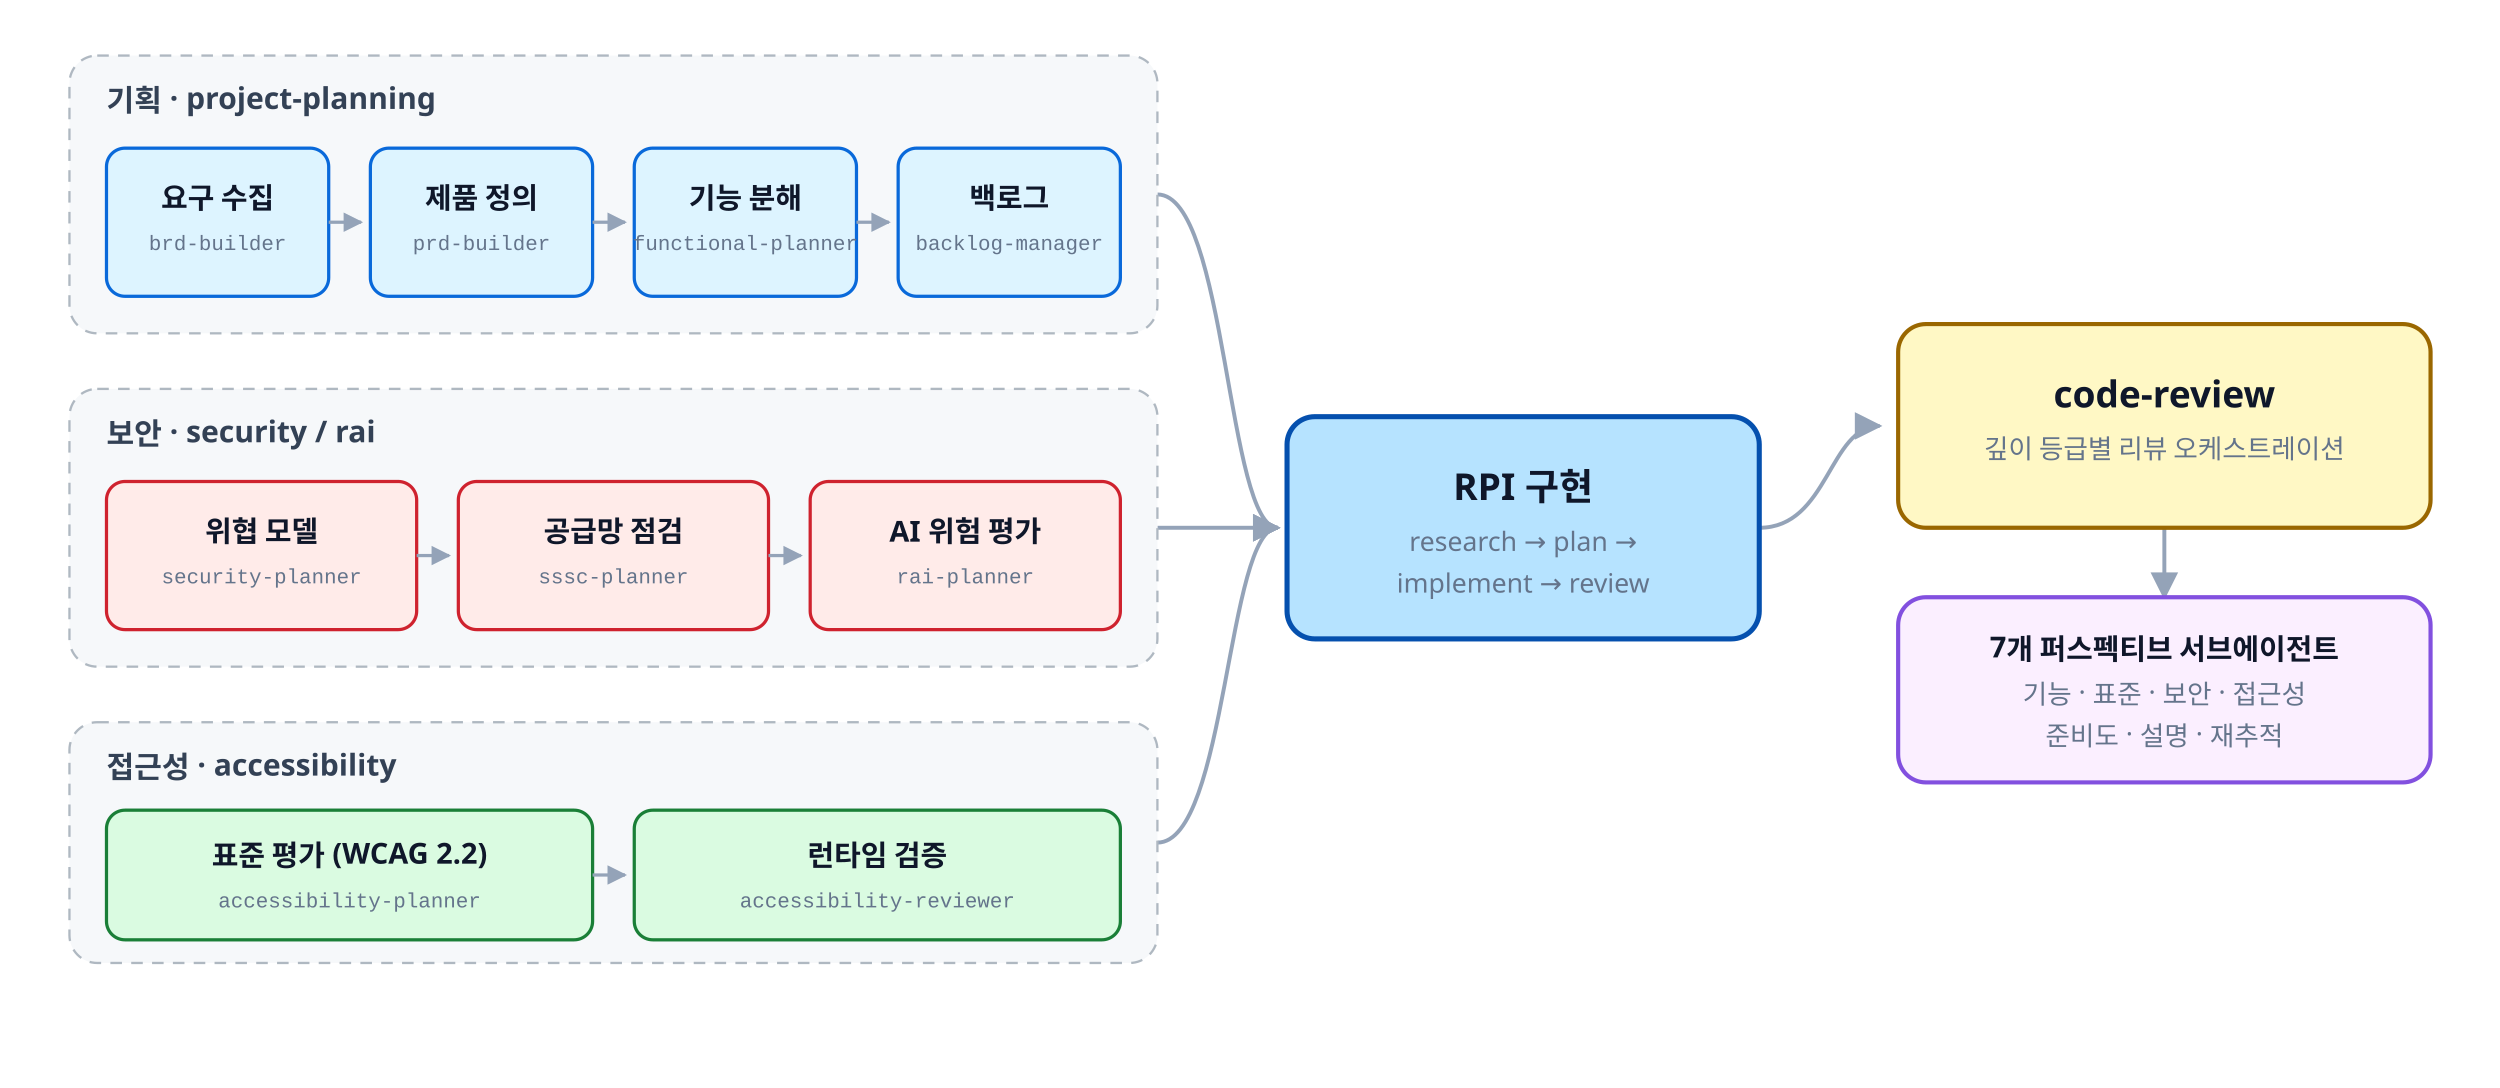
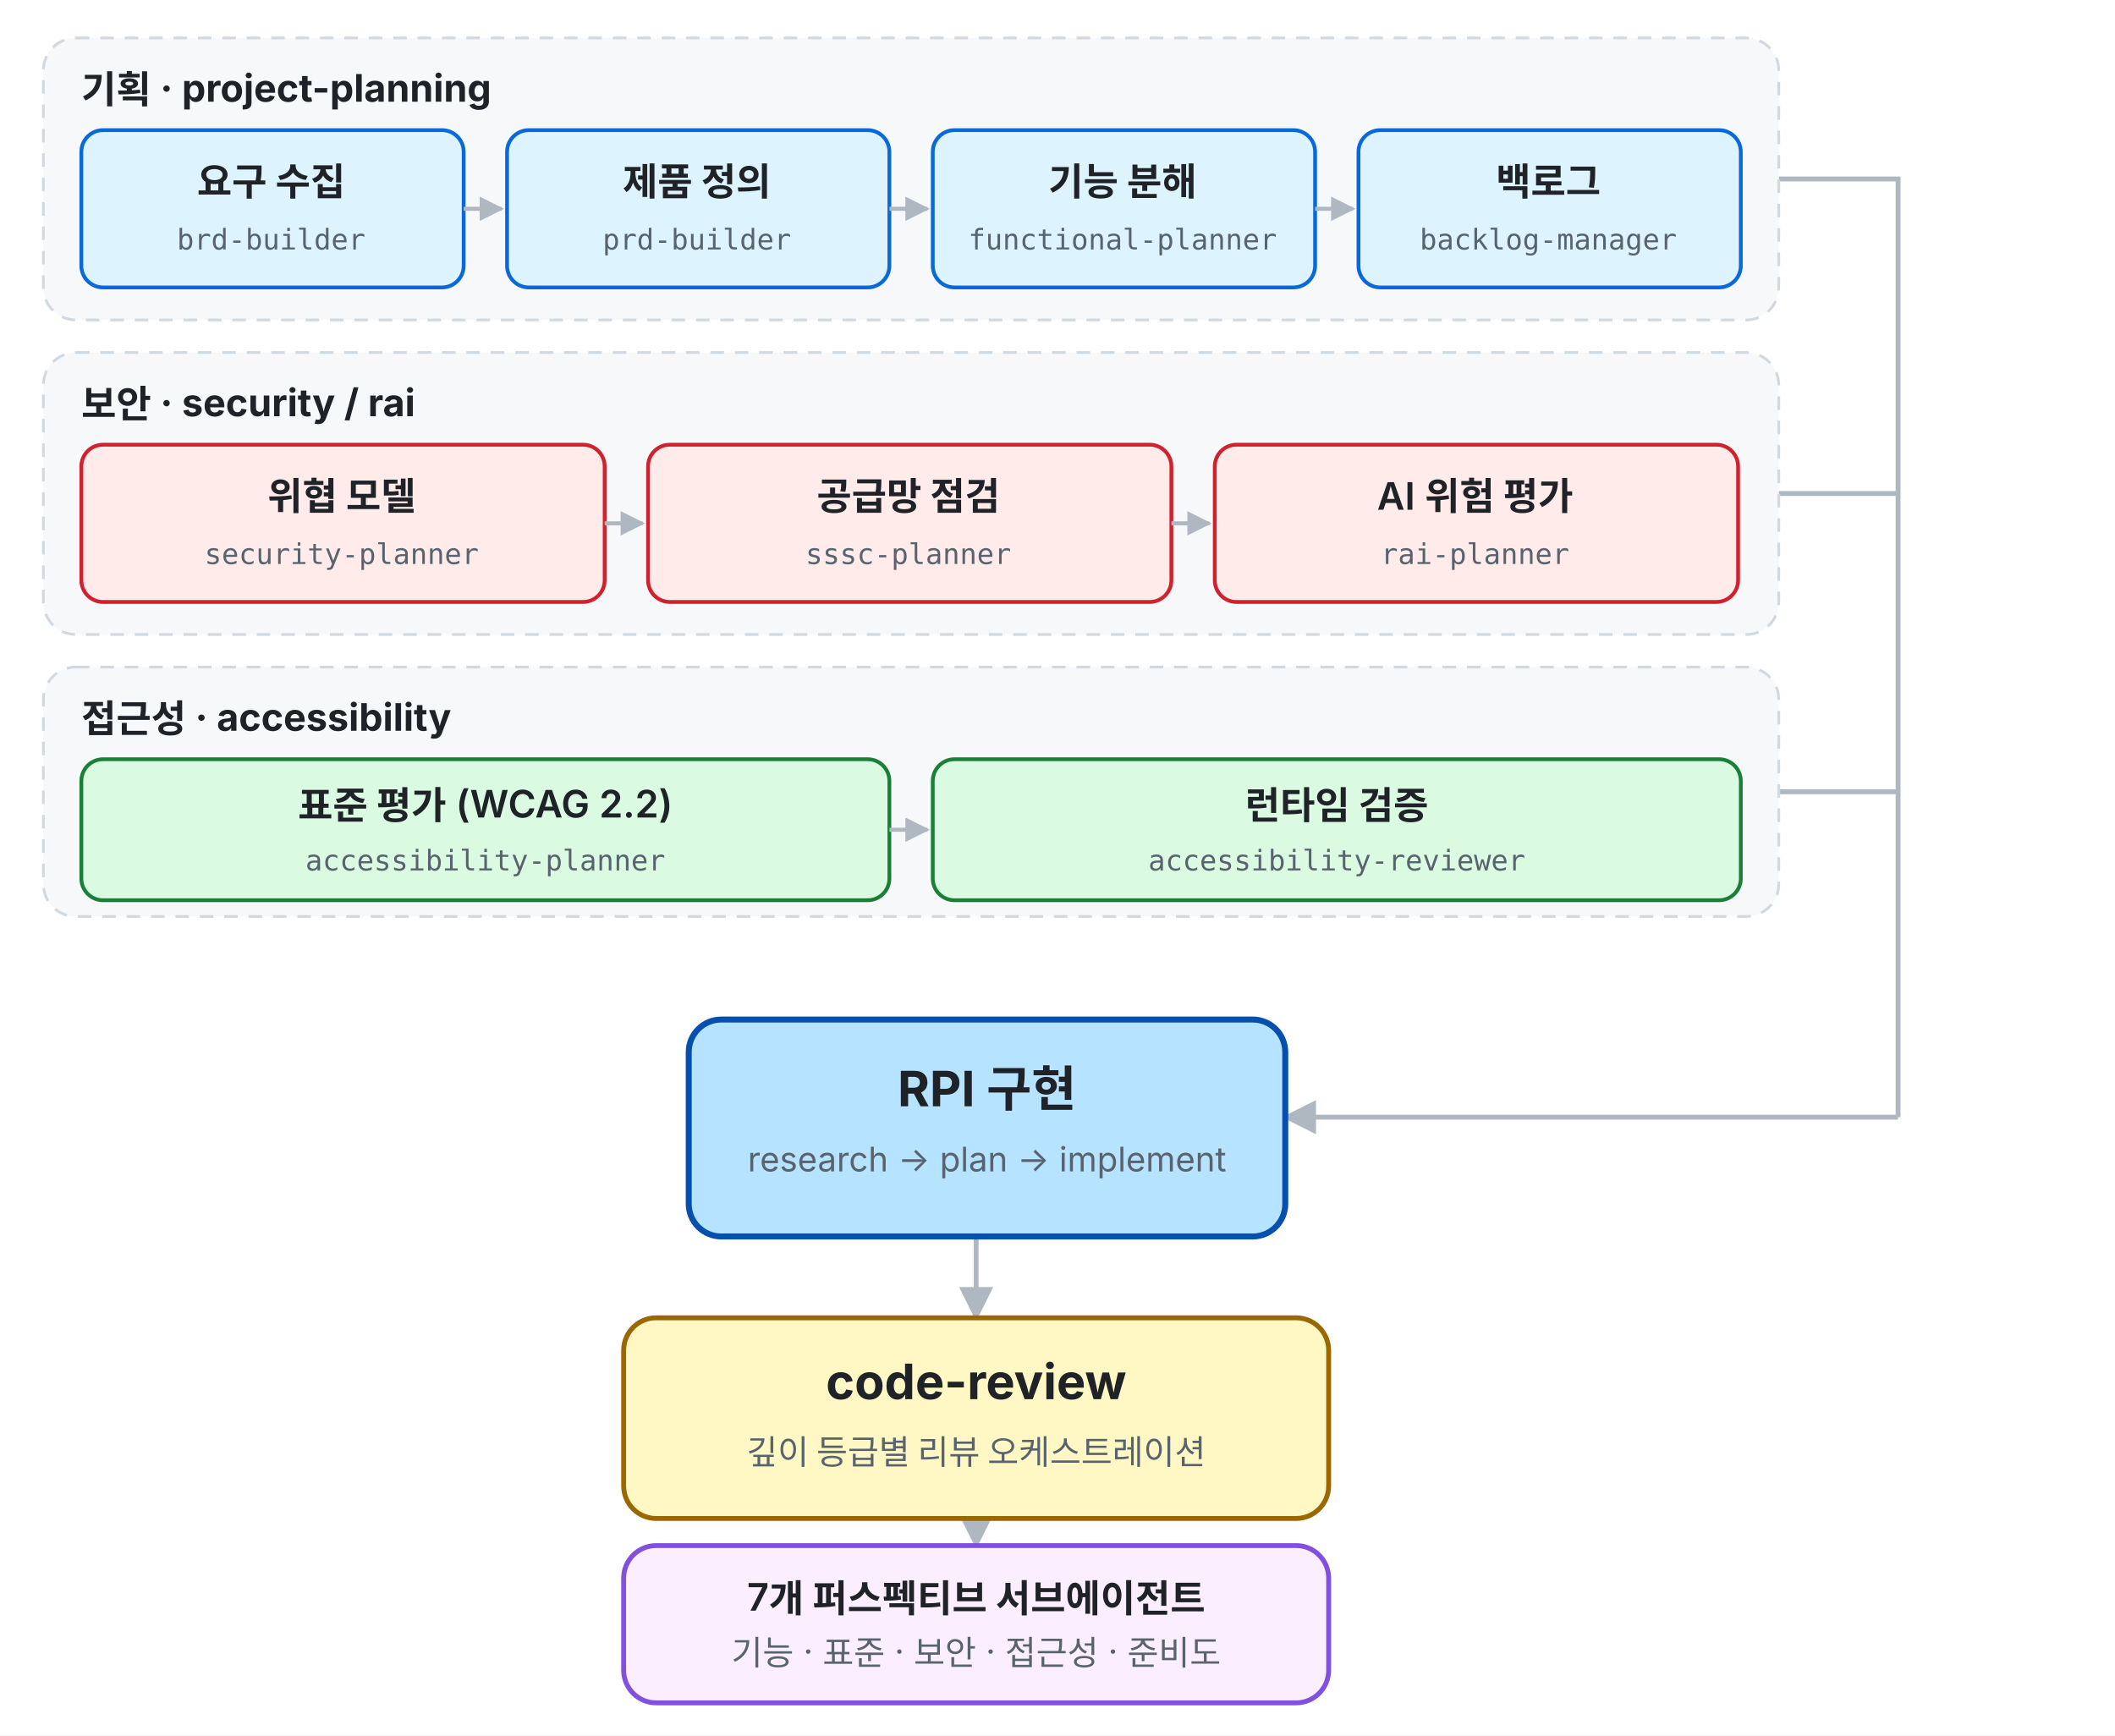
- <svg xmlns="http://www.w3.org/2000/svg" viewBox="0 0 1080 470" width="1080" height="470" role="img" aria-labelledby="t d">
+ <svg xmlns="http://www.w3.org/2000/svg" viewBox="0 0 780 640" width="780" height="640" role="img" aria-labelledby="t d">
  <defs>
    <marker id="arrow" viewBox="0 0 10 10" refX="9" refY="5" markerWidth="7" markerHeight="7" orient="auto-start-reverse">
-       <path d="M0 0 L10 5 L0 10 z" fill="#94a3b8" />
+       <path d="M0 0 L10 5 L0 10 z" fill="#afb8c1" />
    </marker>
    <marker id="arrowS" viewBox="0 0 10 10" refX="9" refY="5" markerWidth="6" markerHeight="6" orient="auto-start-reverse">
-       <path d="M0 0 L10 5 L0 10 z" fill="#94a3b8" />
+       <path d="M0 0 L10 5 L0 10 z" fill="#afb8c1" />
    </marker>
    <style>
-       text { font-family: 'Segoe UI','Malgun Gothic','Apple SD Gothic Neo','Noto Sans KR',sans-serif; }
-       .pt { font-size: 13px; font-weight: 700; fill: #334155; }
-       .c { font-size: 12.5px; font-weight: 600; fill: #0f172a; }
-       .m { font-size: 9px; fill: #64748b; font-family: 'Cascadia Mono','Consolas','Courier New',monospace; }
-       .h { font-size: 16px; font-weight: 700; fill: #0f172a; }
-       .s { font-size: 11.5px; fill: #64748b; }
-       .ln { fill: none; stroke: #94a3b8; stroke-width: 1.7; marker-end: url(#arrow); }
-       .lns { fill: none; stroke: #94a3b8; stroke-width: 1.4; marker-end: url(#arrowS); }
-       /* GitHub Primer palette remap; CSS overrides presentation attributes. */
-       [fill="#eef2ff"], [fill="#f0f9ff"] { fill: #ddf4ff; }
-       [fill="#e0e7ff"] { fill: #b6e3ff; }
-       [fill="#ecfdf5"] { fill: #dafbe1; }
-       [fill="#fffbeb"], [fill="#fef9c3"] { fill: #fff8c5; }
-       [fill="#fff1f2"] { fill: #ffebe9; }
-       [fill="#f5f3ff"], [fill="#fdf2f8"] { fill: #fbefff; }
-       [fill="#f8fafc"] { fill: #f6f8fa; }
-       [fill="#4338ca"], [fill="#4f46e5"] { fill: #0969da; }
-       [fill="#1e293b"] { fill: #1f2328; }
-       [stroke="#6366f1"], [stroke="#0ea5e9"] { stroke: #0969da; }
-       [stroke="#4f46e5"] { stroke: #0550ae; }
-       [stroke="#10b981"] { stroke: #1a7f37; }
-       [stroke="#f59e0b"], [stroke="#eab308"] { stroke: #9a6700; }
-       [stroke="#f43f5e"] { stroke: #cf222e; }
-       [stroke="#8b5cf6"], [stroke="#ec4899"] { stroke: #8250df; }
-       [stroke="#94a3b8"], [stroke="#cbd5e1"] { stroke: #afb8c1; }
-       [stroke="#c7d2fe"], [stroke="#bae6fd"] { stroke: #b6e3ff; }
-       [stroke="#a7f3d0"] { stroke: #aceebb; }
-       [stroke="#fde68a"] { stroke: #f8e3a1; }
-       [stroke="#ddd6fe"] { stroke: #e0c5ff; }
+       text { font-family: -apple-system, BlinkMacSystemFont, 'Segoe UI', 'Malgun Gothic', 'Apple SD Gothic Neo', sans-serif; }
+       .pt { font-size: 14px; font-weight: 700; fill: #1f2328; }
+       .c { font-size: 14px; font-weight: 600; fill: #1f2328; }
+       .m { font-size: 10.5px; fill: #59636e; font-family: ui-monospace, SFMono-Regular, Menlo, Consolas, monospace; }
+       .h { font-size: 18px; font-weight: 700; fill: #1f2328; }
+       .s { font-size: 12.5px; fill: #59636e; }
+       .ln { fill: none; stroke: #afb8c1; stroke-width: 1.8; marker-end: url(#arrow); }
+       .lns { fill: none; stroke: #afb8c1; stroke-width: 1.5; marker-end: url(#arrowS); }
+       .lnp { fill: none; stroke: #afb8c1; stroke-width: 1.8; }
    </style>
  </defs>
-   <rect width="1080" height="470" fill="#ffffff" />
-   <path class="ln" d="M500 84 C530 84 530 228 552 228" />
-   <path class="ln" d="M500 228 L552 228" />
-   <path class="ln" d="M500 364 C530 364 530 228 552 228" />
-   <path class="ln" d="M760 228 C790 228 790 184 812 184" />
-   <path class="ln" d="M935 228 L935 258" />
-   <rect x="30" y="24" width="470" height="120" rx="12" fill="#f8fafc" stroke="#cbd5e1" stroke-dasharray="5 4" />
-   <text class="pt" x="46" y="48">기획 · project-planning</text>
-   <rect x="46" y="64" width="96" height="64" rx="8" fill="#eef2ff" stroke="#6366f1" stroke-width="1.4" />
-   <text class="c" x="94" y="90" text-anchor="middle">요구 수집</text>
-   <text class="m" x="94" y="108" text-anchor="middle">brd-builder</text>
-   <path class="lns" d="M142 96 L156 96" />
-   <rect x="160" y="64" width="96" height="64" rx="8" fill="#eef2ff" stroke="#6366f1" stroke-width="1.4" />
-   <text class="c" x="208" y="90" text-anchor="middle">제품 정의</text>
-   <text class="m" x="208" y="108" text-anchor="middle">prd-builder</text>
-   <path class="lns" d="M256 96 L270 96" />
-   <rect x="274" y="64" width="96" height="64" rx="8" fill="#eef2ff" stroke="#6366f1" stroke-width="1.4" />
-   <text class="c" x="322" y="90" text-anchor="middle">기능 분해</text>
-   <text class="m" x="322" y="108" text-anchor="middle">functional-planner</text>
-   <path class="lns" d="M370 96 L384 96" />
-   <rect x="388" y="64" width="96" height="64" rx="8" fill="#eef2ff" stroke="#6366f1" stroke-width="1.4" />
-   <text class="c" x="436" y="90" text-anchor="middle">백로그</text>
-   <text class="m" x="436" y="108" text-anchor="middle">backlog-manager</text>
-   <rect x="30" y="168" width="470" height="120" rx="12" fill="#f8fafc" stroke="#cbd5e1" stroke-dasharray="5 4" />
-   <text class="pt" x="46" y="192">보안 · security / rai</text>
-   <rect x="46" y="208" width="134" height="64" rx="8" fill="#fff1f2" stroke="#f43f5e" stroke-width="1.4" />
-   <text class="c" x="113" y="234" text-anchor="middle">위협 모델</text>
-   <text class="m" x="113" y="252" text-anchor="middle">security-planner</text>
-   <path class="lns" d="M180 240 L194 240" />
-   <rect x="198" y="208" width="134" height="64" rx="8" fill="#fff1f2" stroke="#f43f5e" stroke-width="1.4" />
-   <text class="c" x="265" y="234" text-anchor="middle">공급망 점검</text>
-   <text class="m" x="265" y="252" text-anchor="middle">sssc-planner</text>
-   <path class="lns" d="M332 240 L346 240" />
-   <rect x="350" y="208" width="134" height="64" rx="8" fill="#fff1f2" stroke="#f43f5e" stroke-width="1.4" />
-   <text class="c" x="417" y="234" text-anchor="middle">AI 위험 평가</text>
-   <text class="m" x="417" y="252" text-anchor="middle">rai-planner</text>
-   <rect x="30" y="312" width="470" height="104" rx="12" fill="#f8fafc" stroke="#cbd5e1" stroke-dasharray="5 4" />
-   <text class="pt" x="46" y="336">접근성 · accessibility</text>
-   <rect x="46" y="350" width="210" height="56" rx="8" fill="#ecfdf5" stroke="#10b981" stroke-width="1.4" />
-   <text class="c" x="151" y="374" text-anchor="middle">표준 평가 (WCAG 2.2)</text>
-   <text class="m" x="151" y="392" text-anchor="middle">accessibility-planner</text>
-   <path class="lns" d="M256 378 L270 378" />
-   <rect x="274" y="350" width="210" height="56" rx="8" fill="#ecfdf5" stroke="#10b981" stroke-width="1.4" />
-   <text class="c" x="379" y="374" text-anchor="middle">런타임 검증</text>
-   <text class="m" x="379" y="392" text-anchor="middle">accessibility-reviewer</text>
-   <rect x="556" y="180" width="204" height="96" rx="12" fill="#e0e7ff" stroke="#4f46e5" stroke-width="2.2" />
-   <text class="h" x="658" y="216" text-anchor="middle">RPI 구현</text>
-   <text class="s" x="658" y="238" text-anchor="middle">research → plan →</text>
-   <text class="s" x="658" y="256" text-anchor="middle">implement → review</text>
-   <rect x="820" y="140" width="230" height="88" rx="12" fill="#fffbeb" stroke="#f59e0b" stroke-width="1.8" />
-   <text class="h" x="935" y="176" text-anchor="middle">code-review</text>
-   <text class="s" x="935" y="198" text-anchor="middle">깊이 등급별 리뷰 오케스트레이션</text>
-   <rect x="820" y="258" width="230" height="80" rx="12" fill="#f5f3ff" stroke="#8b5cf6" stroke-width="1.8" />
-   <text class="c" x="935" y="284" text-anchor="middle">7개 퍼스펙티브 서브에이전트</text>
-   <text class="s" x="935" y="304" text-anchor="middle">기능 · 표준 · 보안 · 접근성</text>
-   <text class="s" x="935" y="322" text-anchor="middle">준비도 · 설명 · 재추적</text>
+   <rect width="780" height="640" fill="#ffffff" />
+   <path class="lnp" d="M656 66 L700 66 L700 412" />
+   <path class="lnp" d="M656 182 L700 182" />
+   <path class="lnp" d="M656 292 L700 292" />
+   <path class="ln" d="M700 412 L474 412" />
+   <path class="ln" d="M360 456 L360 486" />
+   <path class="ln" d="M360 560 L360 570" />
+   <rect x="16" y="14" width="640" height="104" rx="12" fill="#f6f8fa" stroke="#d1d9e0" stroke-dasharray="5 4" />
+   <text class="pt" x="30" y="38">기획 · project-planning</text>
+   <rect x="30" y="48" width="141" height="58" rx="8" fill="#ddf4ff" stroke="#0969da" stroke-width="1.4" />
+   <text class="c" x="100" y="72" text-anchor="middle">요구 수집</text>
+   <text class="m" x="100" y="92" text-anchor="middle">brd-builder</text>
+   <path class="lns" d="M171 77 L185 77" />
+   <rect x="187" y="48" width="141" height="58" rx="8" fill="#ddf4ff" stroke="#0969da" stroke-width="1.4" />
+   <text class="c" x="257" y="72" text-anchor="middle">제품 정의</text>
+   <text class="m" x="257" y="92" text-anchor="middle">prd-builder</text>
+   <path class="lns" d="M328 77 L342 77" />
+   <rect x="344" y="48" width="141" height="58" rx="8" fill="#ddf4ff" stroke="#0969da" stroke-width="1.4" />
+   <text class="c" x="414" y="72" text-anchor="middle">기능 분해</text>
+   <text class="m" x="414" y="92" text-anchor="middle">functional-planner</text>
+   <path class="lns" d="M485 77 L499 77" />
+   <rect x="501" y="48" width="141" height="58" rx="8" fill="#ddf4ff" stroke="#0969da" stroke-width="1.4" />
+   <text class="c" x="571" y="72" text-anchor="middle">백로그</text>
+   <text class="m" x="571" y="92" text-anchor="middle">backlog-manager</text>
+   <rect x="16" y="130" width="640" height="104" rx="12" fill="#f6f8fa" stroke="#d1d9e0" stroke-dasharray="5 4" />
+   <text class="pt" x="30" y="154">보안 · security / rai</text>
+   <rect x="30" y="164" width="193" height="58" rx="8" fill="#ffebe9" stroke="#cf222e" stroke-width="1.4" />
+   <text class="c" x="126" y="188" text-anchor="middle">위협 모델</text>
+   <text class="m" x="126" y="208" text-anchor="middle">security-planner</text>
+   <path class="lns" d="M223 193 L237 193" />
+   <rect x="239" y="164" width="193" height="58" rx="8" fill="#ffebe9" stroke="#cf222e" stroke-width="1.4" />
+   <text class="c" x="335" y="188" text-anchor="middle">공급망 점검</text>
+   <text class="m" x="335" y="208" text-anchor="middle">sssc-planner</text>
+   <path class="lns" d="M432 193 L446 193" />
+   <rect x="448" y="164" width="193" height="58" rx="8" fill="#ffebe9" stroke="#cf222e" stroke-width="1.4" />
+   <text class="c" x="544" y="188" text-anchor="middle">AI 위험 평가</text>
+   <text class="m" x="544" y="208" text-anchor="middle">rai-planner</text>
+   <rect x="16" y="246" width="640" height="92" rx="12" fill="#f6f8fa" stroke="#d1d9e0" stroke-dasharray="5 4" />
+   <text class="pt" x="30" y="270">접근성 · accessibility</text>
+   <rect x="30" y="280" width="298" height="52" rx="8" fill="#dafbe1" stroke="#1a7f37" stroke-width="1.4" />
+   <text class="c" x="179" y="302" text-anchor="middle">표준 평가 (WCAG 2.2)</text>
+   <text class="m" x="179" y="321" text-anchor="middle">accessibility-planner</text>
+   <path class="lns" d="M328 306 L342 306" />
+   <rect x="344" y="280" width="298" height="52" rx="8" fill="#dafbe1" stroke="#1a7f37" stroke-width="1.4" />
+   <text class="c" x="493" y="302" text-anchor="middle">런타임 검증</text>
+   <text class="m" x="493" y="321" text-anchor="middle">accessibility-reviewer</text>
+   <rect x="254" y="376" width="220" height="80" rx="12" fill="#b6e3ff" stroke="#0550ae" stroke-width="2.2" />
+   <text class="h" x="364" y="408" text-anchor="middle">RPI 구현</text>
+   <text class="s" x="364" y="432" text-anchor="middle">research → plan → implement</text>
+   <rect x="230" y="486" width="260" height="74" rx="12" fill="#fff8c5" stroke="#9a6700" stroke-width="1.8" />
+   <text class="h" x="360" y="516" text-anchor="middle">code-review</text>
+   <text class="s" x="360" y="540" text-anchor="middle">깊이 등급별 리뷰 오케스트레이션</text>
+   <rect x="230" y="570" width="260" height="58" rx="12" fill="#fbefff" stroke="#8250df" stroke-width="1.8" />
+   <text class="c" x="360" y="594" text-anchor="middle">7개 퍼스펙티브 서브에이전트</text>
+   <text class="s" x="360" y="614" text-anchor="middle">기능 · 표준 · 보안 · 접근성 · 준비도</text>
</svg>
